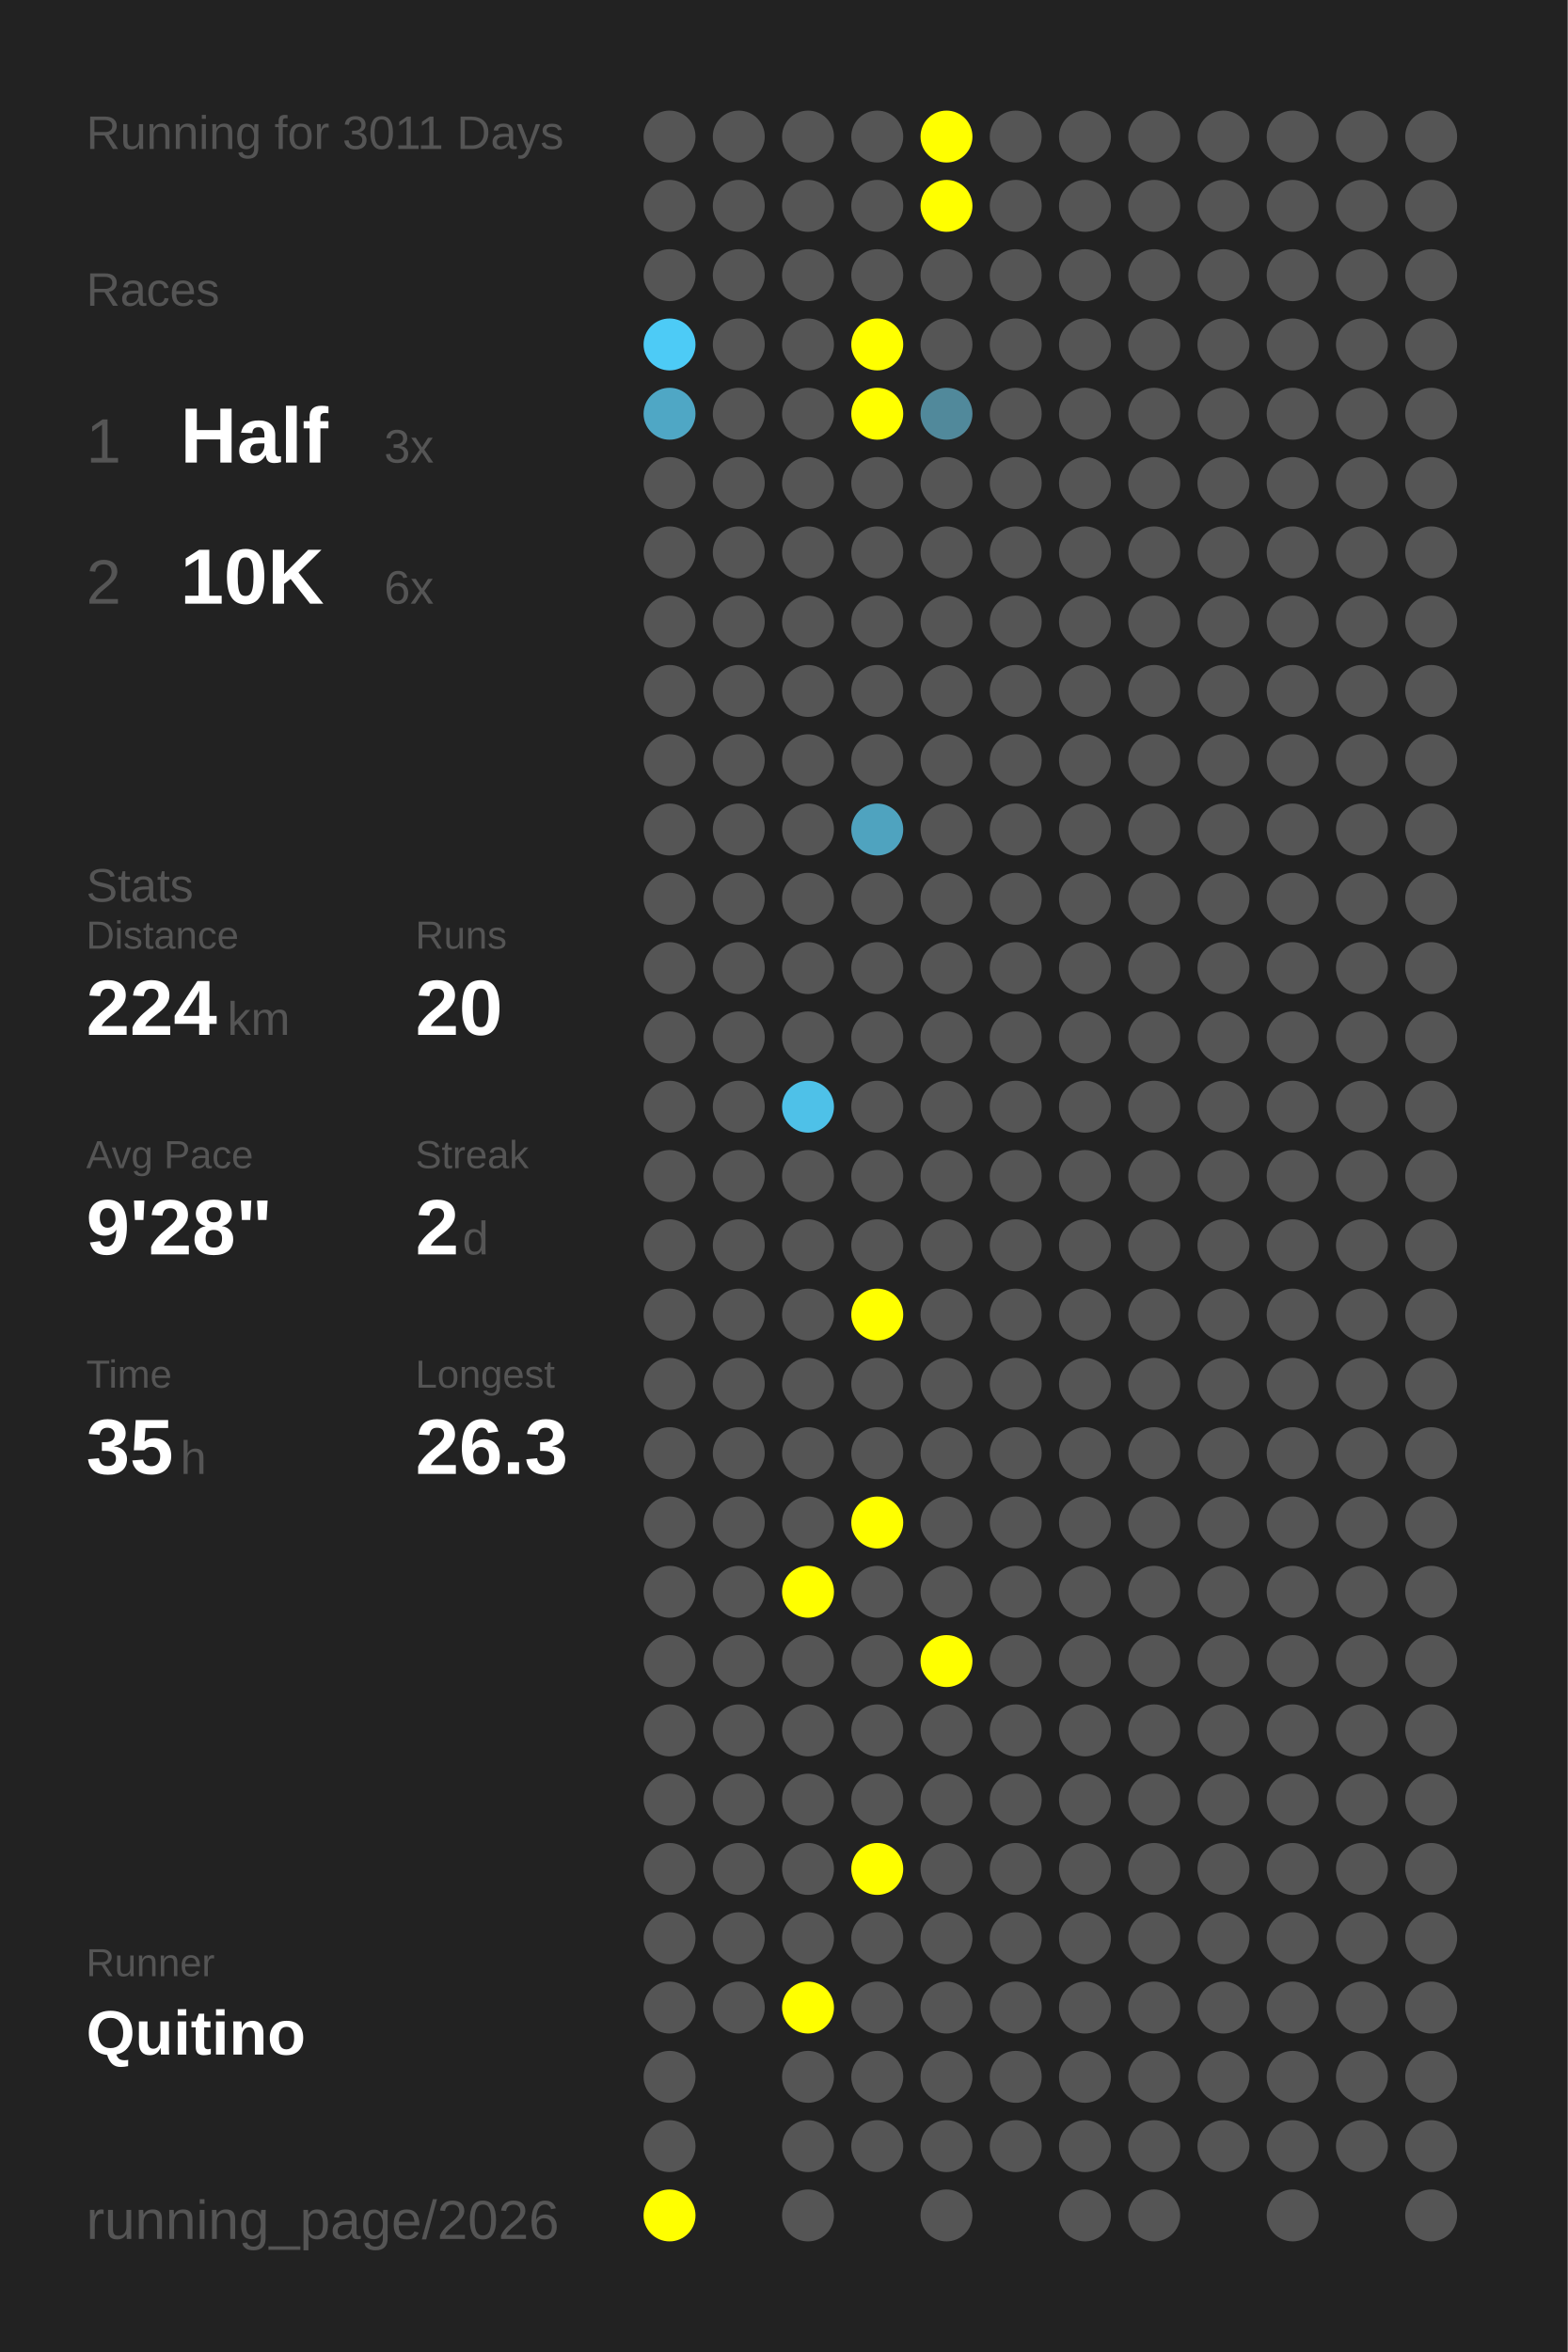
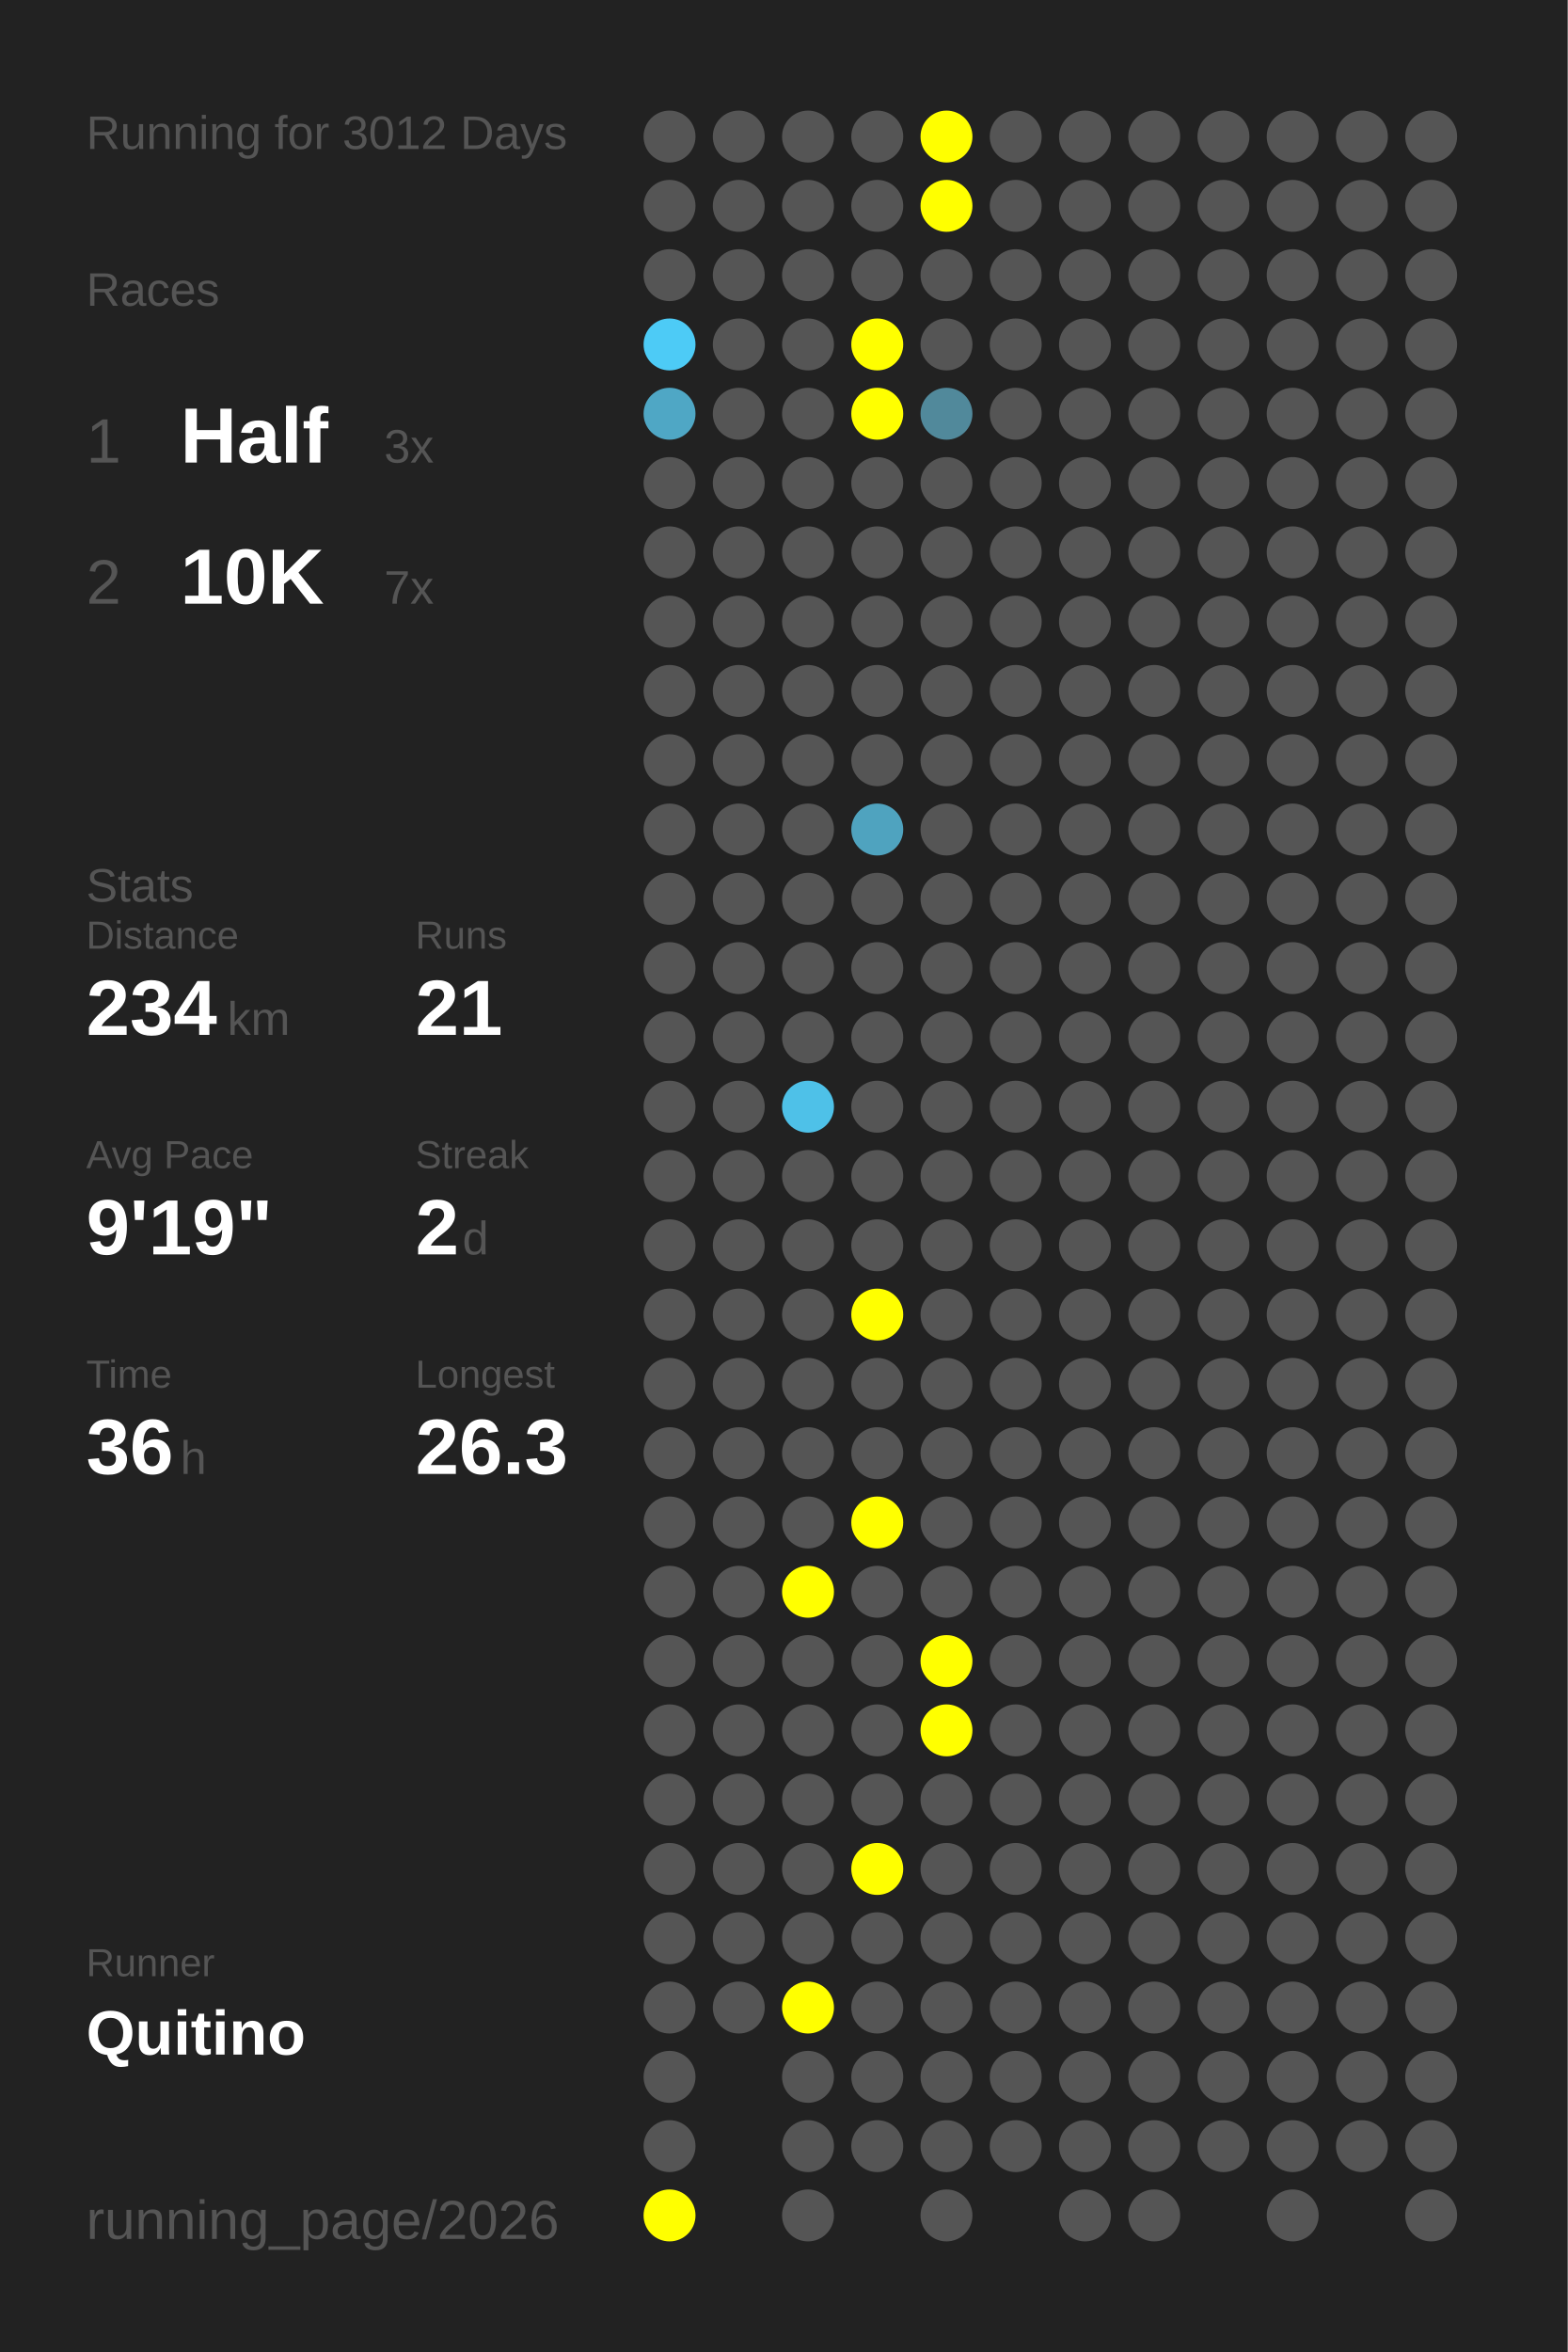
<svg xmlns="http://www.w3.org/2000/svg" baseProfile="full" height="300mm" version="1.1" viewBox="0,0,200,300" width="200mm">
  <defs />
  <rect fill="#222222" height="300" width="200" x="0" y="0" />
-   <text fill="#555555" style="font-size:6px; font-family:Arial;" x="11" y="19">Running for 3011 Days</text>
+   <text fill="#555555" style="font-size:6px; font-family:Arial;" x="11" y="19">Running for 3012 Days</text>
  <text fill="#555555" style="font-size:6px; font-family:Arial;" x="11" y="39">Races</text>
  <text fill="#555555" style="font-size:8px; font-family:Arial;" x="11" y="59">1</text>
  <text fill="#FFFFFF" style="font-size:10px; font-family:Arial; font-weight:bold;" x="23" y="59">Half</text>
  <text fill="#555555" style="font-size:6px; font-family:Arial;" x="49" y="59">3x</text>
  <text fill="#555555" style="font-size:8px; font-family:Arial;" x="11" y="77">2</text>
  <text fill="#FFFFFF" style="font-size:10px; font-family:Arial; font-weight:bold;" x="23" y="77">10K</text>
-   <text fill="#555555" style="font-size:6px; font-family:Arial;" x="49" y="77">6x</text>
+   <text fill="#555555" style="font-size:6px; font-family:Arial;" x="49" y="77">7x</text>
  <text fill="#555555" style="font-size:6px; font-family:Arial;" x="11" y="115">Stats</text>
  <text fill="#555555" style="font-size:5px; font-family:Arial;" x="11" y="121">Distance</text>
-   <text fill="#FFFFFF" style="font-size:10px; font-family:Arial; font-weight:bold;" x="11" y="132">224</text>
+   <text fill="#FFFFFF" style="font-size:10px; font-family:Arial; font-weight:bold;" x="11" y="132">234</text>
  <text fill="#555555" style="font-size:6px; font-family:Arial;" x="29" y="132">km</text>
  <text fill="#555555" style="font-size:5px; font-family:Arial;" x="53" y="121">Runs</text>
-   <text fill="#FFFFFF" style="font-size:10px; font-family:Arial; font-weight:bold;" x="53" y="132">20</text>
+   <text fill="#FFFFFF" style="font-size:10px; font-family:Arial; font-weight:bold;" x="53" y="132">21</text>
  <text fill="#555555" style="font-size:5px; font-family:Arial;" x="11" y="149">Avg Pace</text>
-   <text fill="#FFFFFF" style="font-size:10px; font-family:Arial; font-weight:bold;" x="11" y="160">9'28"</text>
+   <text fill="#FFFFFF" style="font-size:10px; font-family:Arial; font-weight:bold;" x="11" y="160">9'19"</text>
  <text fill="#555555" style="font-size:5px; font-family:Arial;" x="53" y="149">Streak</text>
  <text fill="#FFFFFF" style="font-size:10px; font-family:Arial; font-weight:bold;" x="53" y="160">2</text>
  <text fill="#555555" style="font-size:6px; font-family:Arial;" x="59" y="160">d</text>
  <text fill="#555555" style="font-size:5px; font-family:Arial;" x="11" y="177">Time</text>
-   <text fill="#FFFFFF" style="font-size:10px; font-family:Arial; font-weight:bold;" x="11" y="188">35</text>
+   <text fill="#FFFFFF" style="font-size:10px; font-family:Arial; font-weight:bold;" x="11" y="188">36</text>
  <text fill="#555555" style="font-size:6px; font-family:Arial;" x="23" y="188">h</text>
  <text fill="#555555" style="font-size:5px; font-family:Arial;" x="53" y="177">Longest</text>
  <text fill="#FFFFFF" style="font-size:10px; font-family:Arial; font-weight:bold;" x="53" y="188">26.3</text>
  <text fill="#555555" style="font-size:5px; font-family:Arial;" x="11" y="252.065">Runner</text>
  <text fill="#FFFFFF" style="font-size:8px; font-family:Arial; font-weight:bold;" x="11" y="262.065">Quitino</text>
  <text fill="#555555" style="font-size:7px; font-family:Arial;" x="11" y="285.581">running_page/2026</text>
  <circle cx="85.417" cy="17.419" fill="#555555" r="3.312" />
  <circle cx="85.417" cy="26.258" fill="#555555" r="3.312" />
  <circle cx="85.417" cy="35.097" fill="#555555" r="3.312" />
  <circle cx="85.417" cy="43.935" fill="#4dcbf6" r="3.312" />
  <circle cx="85.417" cy="52.774" fill="#4fa7c5" r="3.312" />
  <circle cx="85.417" cy="61.613" fill="#555555" r="3.312" />
  <circle cx="85.417" cy="70.452" fill="#555555" r="3.312" />
  <circle cx="85.417" cy="79.29" fill="#555555" r="3.312" />
  <circle cx="85.417" cy="88.129" fill="#555555" r="3.312" />
  <circle cx="85.417" cy="96.968" fill="#555555" r="3.312" />
  <circle cx="85.417" cy="105.806" fill="#555555" r="3.312" />
  <circle cx="85.417" cy="114.645" fill="#555555" r="3.312" />
  <circle cx="85.417" cy="123.484" fill="#555555" r="3.312" />
  <circle cx="85.417" cy="132.323" fill="#555555" r="3.312" />
  <circle cx="85.417" cy="141.161" fill="#555555" r="3.312" />
  <circle cx="85.417" cy="150" fill="#555555" r="3.312" />
  <circle cx="85.417" cy="158.839" fill="#555555" r="3.312" />
  <circle cx="85.417" cy="167.677" fill="#555555" r="3.312" />
  <circle cx="85.417" cy="176.516" fill="#555555" r="3.312" />
  <circle cx="85.417" cy="185.355" fill="#555555" r="3.312" />
  <circle cx="85.417" cy="194.194" fill="#555555" r="3.312" />
  <circle cx="85.417" cy="203.032" fill="#555555" r="3.312" />
  <circle cx="85.417" cy="211.871" fill="#555555" r="3.312" />
  <circle cx="85.417" cy="220.71" fill="#555555" r="3.312" />
  <circle cx="85.417" cy="229.548" fill="#555555" r="3.312" />
  <circle cx="85.417" cy="238.387" fill="#555555" r="3.312" />
  <circle cx="85.417" cy="247.226" fill="#555555" r="3.312" />
  <circle cx="85.417" cy="256.065" fill="#555555" r="3.312" />
  <circle cx="85.417" cy="264.903" fill="#555555" r="3.312" />
  <circle cx="85.417" cy="273.742" fill="#555555" r="3.312" />
  <circle cx="85.417" cy="282.581" fill="#FFFF00" r="3.312" />
  <circle cx="94.25" cy="17.419" fill="#555555" r="3.312" />
  <circle cx="94.25" cy="26.258" fill="#555555" r="3.312" />
  <circle cx="94.25" cy="35.097" fill="#555555" r="3.312" />
  <circle cx="94.25" cy="43.935" fill="#555555" r="3.312" />
  <circle cx="94.25" cy="52.774" fill="#555555" r="3.312" />
  <circle cx="94.25" cy="61.613" fill="#555555" r="3.312" />
  <circle cx="94.25" cy="70.452" fill="#555555" r="3.312" />
  <circle cx="94.25" cy="79.29" fill="#555555" r="3.312" />
  <circle cx="94.25" cy="88.129" fill="#555555" r="3.312" />
  <circle cx="94.25" cy="96.968" fill="#555555" r="3.312" />
  <circle cx="94.25" cy="105.806" fill="#555555" r="3.312" />
  <circle cx="94.25" cy="114.645" fill="#555555" r="3.312" />
  <circle cx="94.25" cy="123.484" fill="#555555" r="3.312" />
  <circle cx="94.25" cy="132.323" fill="#555555" r="3.312" />
  <circle cx="94.25" cy="141.161" fill="#555555" r="3.312" />
  <circle cx="94.25" cy="150" fill="#555555" r="3.312" />
  <circle cx="94.25" cy="158.839" fill="#555555" r="3.312" />
  <circle cx="94.25" cy="167.677" fill="#555555" r="3.312" />
  <circle cx="94.25" cy="176.516" fill="#555555" r="3.312" />
  <circle cx="94.25" cy="185.355" fill="#555555" r="3.312" />
  <circle cx="94.25" cy="194.194" fill="#555555" r="3.312" />
  <circle cx="94.25" cy="203.032" fill="#555555" r="3.312" />
  <circle cx="94.25" cy="211.871" fill="#555555" r="3.312" />
  <circle cx="94.25" cy="220.71" fill="#555555" r="3.312" />
  <circle cx="94.25" cy="229.548" fill="#555555" r="3.312" />
  <circle cx="94.25" cy="238.387" fill="#555555" r="3.312" />
  <circle cx="94.25" cy="247.226" fill="#555555" r="3.312" />
  <circle cx="94.25" cy="256.065" fill="#555555" r="3.312" />
  <circle cx="103.083" cy="17.419" fill="#555555" r="3.312" />
  <circle cx="103.083" cy="26.258" fill="#555555" r="3.312" />
  <circle cx="103.083" cy="35.097" fill="#555555" r="3.312" />
  <circle cx="103.083" cy="43.935" fill="#555555" r="3.312" />
  <circle cx="103.083" cy="52.774" fill="#555555" r="3.312" />
  <circle cx="103.083" cy="61.613" fill="#555555" r="3.312" />
  <circle cx="103.083" cy="70.452" fill="#555555" r="3.312" />
  <circle cx="103.083" cy="79.29" fill="#555555" r="3.312" />
  <circle cx="103.083" cy="88.129" fill="#555555" r="3.312" />
  <circle cx="103.083" cy="96.968" fill="#555555" r="3.312" />
  <circle cx="103.083" cy="105.806" fill="#555555" r="3.312" />
  <circle cx="103.083" cy="114.645" fill="#555555" r="3.312" />
  <circle cx="103.083" cy="123.484" fill="#555555" r="3.312" />
  <circle cx="103.083" cy="132.323" fill="#555555" r="3.312" />
  <circle cx="103.083" cy="141.161" fill="#4ec1e8" r="3.312" />
  <circle cx="103.083" cy="150" fill="#555555" r="3.312" />
  <circle cx="103.083" cy="158.839" fill="#555555" r="3.312" />
  <circle cx="103.083" cy="167.677" fill="#555555" r="3.312" />
  <circle cx="103.083" cy="176.516" fill="#555555" r="3.312" />
  <circle cx="103.083" cy="185.355" fill="#555555" r="3.312" />
  <circle cx="103.083" cy="194.194" fill="#555555" r="3.312" />
  <circle cx="103.083" cy="203.032" fill="#FFFF00" r="3.312" />
  <circle cx="103.083" cy="211.871" fill="#555555" r="3.312" />
  <circle cx="103.083" cy="220.71" fill="#555555" r="3.312" />
  <circle cx="103.083" cy="229.548" fill="#555555" r="3.312" />
  <circle cx="103.083" cy="238.387" fill="#555555" r="3.312" />
  <circle cx="103.083" cy="247.226" fill="#555555" r="3.312" />
  <circle cx="103.083" cy="256.065" fill="#FFFF00" r="3.312" />
  <circle cx="103.083" cy="264.903" fill="#555555" r="3.312" />
  <circle cx="103.083" cy="273.742" fill="#555555" r="3.312" />
  <circle cx="103.083" cy="282.581" fill="#555555" r="3.312" />
  <circle cx="111.917" cy="17.419" fill="#555555" r="3.312" />
  <circle cx="111.917" cy="26.258" fill="#555555" r="3.312" />
  <circle cx="111.917" cy="35.097" fill="#555555" r="3.312" />
  <circle cx="111.917" cy="43.935" fill="#FFFF00" r="3.312" />
  <circle cx="111.917" cy="52.774" fill="#FFFF00" r="3.312" />
  <circle cx="111.917" cy="61.613" fill="#555555" r="3.312" />
  <circle cx="111.917" cy="70.452" fill="#555555" r="3.312" />
  <circle cx="111.917" cy="79.29" fill="#555555" r="3.312" />
  <circle cx="111.917" cy="88.129" fill="#555555" r="3.312" />
  <circle cx="111.917" cy="96.968" fill="#555555" r="3.312" />
  <circle cx="111.917" cy="105.806" fill="#4fa3bf" r="3.312" />
  <circle cx="111.917" cy="114.645" fill="#555555" r="3.312" />
  <circle cx="111.917" cy="123.484" fill="#555555" r="3.312" />
  <circle cx="111.917" cy="132.323" fill="#555555" r="3.312" />
  <circle cx="111.917" cy="141.161" fill="#555555" r="3.312" />
  <circle cx="111.917" cy="150" fill="#555555" r="3.312" />
  <circle cx="111.917" cy="158.839" fill="#555555" r="3.312" />
  <circle cx="111.917" cy="167.677" fill="#FFFF00" r="3.312" />
  <circle cx="111.917" cy="176.516" fill="#555555" r="3.312" />
  <circle cx="111.917" cy="185.355" fill="#555555" r="3.312" />
  <circle cx="111.917" cy="194.194" fill="#FFFF00" r="3.312" />
  <circle cx="111.917" cy="203.032" fill="#555555" r="3.312" />
  <circle cx="111.917" cy="211.871" fill="#555555" r="3.312" />
  <circle cx="111.917" cy="220.71" fill="#555555" r="3.312" />
  <circle cx="111.917" cy="229.548" fill="#555555" r="3.312" />
  <circle cx="111.917" cy="238.387" fill="#FFFF00" r="3.312" />
  <circle cx="111.917" cy="247.226" fill="#555555" r="3.312" />
  <circle cx="111.917" cy="256.065" fill="#555555" r="3.312" />
  <circle cx="111.917" cy="264.903" fill="#555555" r="3.312" />
  <circle cx="111.917" cy="273.742" fill="#555555" r="3.312" />
  <circle cx="120.75" cy="17.419" fill="#FFFF00" r="3.312" />
  <circle cx="120.75" cy="26.258" fill="#FFFF00" r="3.312" />
  <circle cx="120.75" cy="35.097" fill="#555555" r="3.312" />
  <circle cx="120.75" cy="43.935" fill="#555555" r="3.312" />
  <circle cx="120.75" cy="52.774" fill="#51899b" r="3.312" />
  <circle cx="120.75" cy="61.613" fill="#555555" r="3.312" />
  <circle cx="120.75" cy="70.452" fill="#555555" r="3.312" />
  <circle cx="120.75" cy="79.29" fill="#555555" r="3.312" />
  <circle cx="120.75" cy="88.129" fill="#555555" r="3.312" />
  <circle cx="120.75" cy="96.968" fill="#555555" r="3.312" />
  <circle cx="120.75" cy="105.806" fill="#555555" r="3.312" />
  <circle cx="120.75" cy="114.645" fill="#555555" r="3.312" />
  <circle cx="120.75" cy="123.484" fill="#555555" r="3.312" />
  <circle cx="120.75" cy="132.323" fill="#555555" r="3.312" />
  <circle cx="120.75" cy="141.161" fill="#555555" r="3.312" />
  <circle cx="120.75" cy="150" fill="#555555" r="3.312" />
  <circle cx="120.75" cy="158.839" fill="#555555" r="3.312" />
  <circle cx="120.75" cy="167.677" fill="#555555" r="3.312" />
  <circle cx="120.75" cy="176.516" fill="#555555" r="3.312" />
  <circle cx="120.75" cy="185.355" fill="#555555" r="3.312" />
  <circle cx="120.75" cy="194.194" fill="#555555" r="3.312" />
  <circle cx="120.75" cy="203.032" fill="#555555" r="3.312" />
  <circle cx="120.75" cy="211.871" fill="#FFFF00" r="3.312" />
-   <circle cx="120.75" cy="220.71" fill="#555555" r="3.312" />
+   <circle cx="120.75" cy="220.71" fill="#FFFF00" r="3.312" />
  <circle cx="120.75" cy="229.548" fill="#555555" r="3.312" />
  <circle cx="120.75" cy="238.387" fill="#555555" r="3.312" />
  <circle cx="120.75" cy="247.226" fill="#555555" r="3.312" />
  <circle cx="120.75" cy="256.065" fill="#555555" r="3.312" />
  <circle cx="120.75" cy="264.903" fill="#555555" r="3.312" />
  <circle cx="120.75" cy="273.742" fill="#555555" r="3.312" />
  <circle cx="120.75" cy="282.581" fill="#555555" r="3.312" />
  <circle cx="129.583" cy="17.419" fill="#555555" r="3.312" />
  <circle cx="129.583" cy="26.258" fill="#555555" r="3.312" />
  <circle cx="129.583" cy="35.097" fill="#555555" r="3.312" />
  <circle cx="129.583" cy="43.935" fill="#555555" r="3.312" />
  <circle cx="129.583" cy="52.774" fill="#555555" r="3.312" />
  <circle cx="129.583" cy="61.613" fill="#555555" r="3.312" />
  <circle cx="129.583" cy="70.452" fill="#555555" r="3.312" />
  <circle cx="129.583" cy="79.29" fill="#555555" r="3.312" />
  <circle cx="129.583" cy="88.129" fill="#555555" r="3.312" />
  <circle cx="129.583" cy="96.968" fill="#555555" r="3.312" />
  <circle cx="129.583" cy="105.806" fill="#555555" r="3.312" />
  <circle cx="129.583" cy="114.645" fill="#555555" r="3.312" />
  <circle cx="129.583" cy="123.484" fill="#555555" r="3.312" />
  <circle cx="129.583" cy="132.323" fill="#555555" r="3.312" />
  <circle cx="129.583" cy="141.161" fill="#555555" r="3.312" />
  <circle cx="129.583" cy="150" fill="#555555" r="3.312" />
  <circle cx="129.583" cy="158.839" fill="#555555" r="3.312" />
  <circle cx="129.583" cy="167.677" fill="#555555" r="3.312" />
  <circle cx="129.583" cy="176.516" fill="#555555" r="3.312" />
  <circle cx="129.583" cy="185.355" fill="#555555" r="3.312" />
  <circle cx="129.583" cy="194.194" fill="#555555" r="3.312" />
  <circle cx="129.583" cy="203.032" fill="#555555" r="3.312" />
  <circle cx="129.583" cy="211.871" fill="#555555" r="3.312" />
  <circle cx="129.583" cy="220.71" fill="#555555" r="3.312" />
  <circle cx="129.583" cy="229.548" fill="#555555" r="3.312" />
  <circle cx="129.583" cy="238.387" fill="#555555" r="3.312" />
  <circle cx="129.583" cy="247.226" fill="#555555" r="3.312" />
  <circle cx="129.583" cy="256.065" fill="#555555" r="3.312" />
  <circle cx="129.583" cy="264.903" fill="#555555" r="3.312" />
  <circle cx="129.583" cy="273.742" fill="#555555" r="3.312" />
  <circle cx="138.417" cy="17.419" fill="#555555" r="3.312" />
  <circle cx="138.417" cy="26.258" fill="#555555" r="3.312" />
  <circle cx="138.417" cy="35.097" fill="#555555" r="3.312" />
  <circle cx="138.417" cy="43.935" fill="#555555" r="3.312" />
  <circle cx="138.417" cy="52.774" fill="#555555" r="3.312" />
  <circle cx="138.417" cy="61.613" fill="#555555" r="3.312" />
  <circle cx="138.417" cy="70.452" fill="#555555" r="3.312" />
  <circle cx="138.417" cy="79.29" fill="#555555" r="3.312" />
  <circle cx="138.417" cy="88.129" fill="#555555" r="3.312" />
  <circle cx="138.417" cy="96.968" fill="#555555" r="3.312" />
  <circle cx="138.417" cy="105.806" fill="#555555" r="3.312" />
  <circle cx="138.417" cy="114.645" fill="#555555" r="3.312" />
  <circle cx="138.417" cy="123.484" fill="#555555" r="3.312" />
  <circle cx="138.417" cy="132.323" fill="#555555" r="3.312" />
  <circle cx="138.417" cy="141.161" fill="#555555" r="3.312" />
  <circle cx="138.417" cy="150" fill="#555555" r="3.312" />
  <circle cx="138.417" cy="158.839" fill="#555555" r="3.312" />
  <circle cx="138.417" cy="167.677" fill="#555555" r="3.312" />
  <circle cx="138.417" cy="176.516" fill="#555555" r="3.312" />
  <circle cx="138.417" cy="185.355" fill="#555555" r="3.312" />
  <circle cx="138.417" cy="194.194" fill="#555555" r="3.312" />
  <circle cx="138.417" cy="203.032" fill="#555555" r="3.312" />
  <circle cx="138.417" cy="211.871" fill="#555555" r="3.312" />
  <circle cx="138.417" cy="220.71" fill="#555555" r="3.312" />
  <circle cx="138.417" cy="229.548" fill="#555555" r="3.312" />
  <circle cx="138.417" cy="238.387" fill="#555555" r="3.312" />
  <circle cx="138.417" cy="247.226" fill="#555555" r="3.312" />
  <circle cx="138.417" cy="256.065" fill="#555555" r="3.312" />
  <circle cx="138.417" cy="264.903" fill="#555555" r="3.312" />
  <circle cx="138.417" cy="273.742" fill="#555555" r="3.312" />
  <circle cx="138.417" cy="282.581" fill="#555555" r="3.312" />
  <circle cx="147.25" cy="17.419" fill="#555555" r="3.312" />
  <circle cx="147.25" cy="26.258" fill="#555555" r="3.312" />
  <circle cx="147.25" cy="35.097" fill="#555555" r="3.312" />
  <circle cx="147.25" cy="43.935" fill="#555555" r="3.312" />
  <circle cx="147.25" cy="52.774" fill="#555555" r="3.312" />
  <circle cx="147.25" cy="61.613" fill="#555555" r="3.312" />
  <circle cx="147.25" cy="70.452" fill="#555555" r="3.312" />
  <circle cx="147.25" cy="79.29" fill="#555555" r="3.312" />
  <circle cx="147.25" cy="88.129" fill="#555555" r="3.312" />
  <circle cx="147.25" cy="96.968" fill="#555555" r="3.312" />
  <circle cx="147.25" cy="105.806" fill="#555555" r="3.312" />
  <circle cx="147.25" cy="114.645" fill="#555555" r="3.312" />
  <circle cx="147.25" cy="123.484" fill="#555555" r="3.312" />
  <circle cx="147.25" cy="132.323" fill="#555555" r="3.312" />
  <circle cx="147.25" cy="141.161" fill="#555555" r="3.312" />
  <circle cx="147.25" cy="150" fill="#555555" r="3.312" />
  <circle cx="147.25" cy="158.839" fill="#555555" r="3.312" />
  <circle cx="147.25" cy="167.677" fill="#555555" r="3.312" />
  <circle cx="147.25" cy="176.516" fill="#555555" r="3.312" />
  <circle cx="147.25" cy="185.355" fill="#555555" r="3.312" />
  <circle cx="147.25" cy="194.194" fill="#555555" r="3.312" />
  <circle cx="147.25" cy="203.032" fill="#555555" r="3.312" />
  <circle cx="147.25" cy="211.871" fill="#555555" r="3.312" />
  <circle cx="147.25" cy="220.71" fill="#555555" r="3.312" />
  <circle cx="147.25" cy="229.548" fill="#555555" r="3.312" />
  <circle cx="147.25" cy="238.387" fill="#555555" r="3.312" />
  <circle cx="147.25" cy="247.226" fill="#555555" r="3.312" />
  <circle cx="147.25" cy="256.065" fill="#555555" r="3.312" />
  <circle cx="147.25" cy="264.903" fill="#555555" r="3.312" />
  <circle cx="147.25" cy="273.742" fill="#555555" r="3.312" />
  <circle cx="147.25" cy="282.581" fill="#555555" r="3.312" />
  <circle cx="156.083" cy="17.419" fill="#555555" r="3.312" />
  <circle cx="156.083" cy="26.258" fill="#555555" r="3.312" />
  <circle cx="156.083" cy="35.097" fill="#555555" r="3.312" />
  <circle cx="156.083" cy="43.935" fill="#555555" r="3.312" />
  <circle cx="156.083" cy="52.774" fill="#555555" r="3.312" />
  <circle cx="156.083" cy="61.613" fill="#555555" r="3.312" />
  <circle cx="156.083" cy="70.452" fill="#555555" r="3.312" />
  <circle cx="156.083" cy="79.29" fill="#555555" r="3.312" />
  <circle cx="156.083" cy="88.129" fill="#555555" r="3.312" />
  <circle cx="156.083" cy="96.968" fill="#555555" r="3.312" />
  <circle cx="156.083" cy="105.806" fill="#555555" r="3.312" />
  <circle cx="156.083" cy="114.645" fill="#555555" r="3.312" />
  <circle cx="156.083" cy="123.484" fill="#555555" r="3.312" />
  <circle cx="156.083" cy="132.323" fill="#555555" r="3.312" />
  <circle cx="156.083" cy="141.161" fill="#555555" r="3.312" />
  <circle cx="156.083" cy="150" fill="#555555" r="3.312" />
  <circle cx="156.083" cy="158.839" fill="#555555" r="3.312" />
  <circle cx="156.083" cy="167.677" fill="#555555" r="3.312" />
  <circle cx="156.083" cy="176.516" fill="#555555" r="3.312" />
  <circle cx="156.083" cy="185.355" fill="#555555" r="3.312" />
  <circle cx="156.083" cy="194.194" fill="#555555" r="3.312" />
  <circle cx="156.083" cy="203.032" fill="#555555" r="3.312" />
  <circle cx="156.083" cy="211.871" fill="#555555" r="3.312" />
  <circle cx="156.083" cy="220.71" fill="#555555" r="3.312" />
  <circle cx="156.083" cy="229.548" fill="#555555" r="3.312" />
  <circle cx="156.083" cy="238.387" fill="#555555" r="3.312" />
  <circle cx="156.083" cy="247.226" fill="#555555" r="3.312" />
  <circle cx="156.083" cy="256.065" fill="#555555" r="3.312" />
  <circle cx="156.083" cy="264.903" fill="#555555" r="3.312" />
  <circle cx="156.083" cy="273.742" fill="#555555" r="3.312" />
  <circle cx="164.917" cy="17.419" fill="#555555" r="3.312" />
  <circle cx="164.917" cy="26.258" fill="#555555" r="3.312" />
  <circle cx="164.917" cy="35.097" fill="#555555" r="3.312" />
  <circle cx="164.917" cy="43.935" fill="#555555" r="3.312" />
  <circle cx="164.917" cy="52.774" fill="#555555" r="3.312" />
  <circle cx="164.917" cy="61.613" fill="#555555" r="3.312" />
  <circle cx="164.917" cy="70.452" fill="#555555" r="3.312" />
  <circle cx="164.917" cy="79.29" fill="#555555" r="3.312" />
  <circle cx="164.917" cy="88.129" fill="#555555" r="3.312" />
  <circle cx="164.917" cy="96.968" fill="#555555" r="3.312" />
  <circle cx="164.917" cy="105.806" fill="#555555" r="3.312" />
  <circle cx="164.917" cy="114.645" fill="#555555" r="3.312" />
  <circle cx="164.917" cy="123.484" fill="#555555" r="3.312" />
  <circle cx="164.917" cy="132.323" fill="#555555" r="3.312" />
  <circle cx="164.917" cy="141.161" fill="#555555" r="3.312" />
  <circle cx="164.917" cy="150" fill="#555555" r="3.312" />
  <circle cx="164.917" cy="158.839" fill="#555555" r="3.312" />
  <circle cx="164.917" cy="167.677" fill="#555555" r="3.312" />
  <circle cx="164.917" cy="176.516" fill="#555555" r="3.312" />
  <circle cx="164.917" cy="185.355" fill="#555555" r="3.312" />
  <circle cx="164.917" cy="194.194" fill="#555555" r="3.312" />
  <circle cx="164.917" cy="203.032" fill="#555555" r="3.312" />
  <circle cx="164.917" cy="211.871" fill="#555555" r="3.312" />
  <circle cx="164.917" cy="220.71" fill="#555555" r="3.312" />
  <circle cx="164.917" cy="229.548" fill="#555555" r="3.312" />
  <circle cx="164.917" cy="238.387" fill="#555555" r="3.312" />
  <circle cx="164.917" cy="247.226" fill="#555555" r="3.312" />
  <circle cx="164.917" cy="256.065" fill="#555555" r="3.312" />
  <circle cx="164.917" cy="264.903" fill="#555555" r="3.312" />
  <circle cx="164.917" cy="273.742" fill="#555555" r="3.312" />
  <circle cx="164.917" cy="282.581" fill="#555555" r="3.312" />
  <circle cx="173.75" cy="17.419" fill="#555555" r="3.312" />
  <circle cx="173.75" cy="26.258" fill="#555555" r="3.312" />
  <circle cx="173.75" cy="35.097" fill="#555555" r="3.312" />
  <circle cx="173.75" cy="43.935" fill="#555555" r="3.312" />
  <circle cx="173.75" cy="52.774" fill="#555555" r="3.312" />
  <circle cx="173.75" cy="61.613" fill="#555555" r="3.312" />
  <circle cx="173.75" cy="70.452" fill="#555555" r="3.312" />
  <circle cx="173.75" cy="79.29" fill="#555555" r="3.312" />
  <circle cx="173.75" cy="88.129" fill="#555555" r="3.312" />
  <circle cx="173.75" cy="96.968" fill="#555555" r="3.312" />
  <circle cx="173.75" cy="105.806" fill="#555555" r="3.312" />
  <circle cx="173.75" cy="114.645" fill="#555555" r="3.312" />
  <circle cx="173.75" cy="123.484" fill="#555555" r="3.312" />
  <circle cx="173.75" cy="132.323" fill="#555555" r="3.312" />
  <circle cx="173.75" cy="141.161" fill="#555555" r="3.312" />
  <circle cx="173.75" cy="150" fill="#555555" r="3.312" />
  <circle cx="173.75" cy="158.839" fill="#555555" r="3.312" />
  <circle cx="173.75" cy="167.677" fill="#555555" r="3.312" />
  <circle cx="173.75" cy="176.516" fill="#555555" r="3.312" />
  <circle cx="173.75" cy="185.355" fill="#555555" r="3.312" />
  <circle cx="173.75" cy="194.194" fill="#555555" r="3.312" />
  <circle cx="173.75" cy="203.032" fill="#555555" r="3.312" />
  <circle cx="173.75" cy="211.871" fill="#555555" r="3.312" />
  <circle cx="173.75" cy="220.71" fill="#555555" r="3.312" />
  <circle cx="173.75" cy="229.548" fill="#555555" r="3.312" />
  <circle cx="173.75" cy="238.387" fill="#555555" r="3.312" />
  <circle cx="173.75" cy="247.226" fill="#555555" r="3.312" />
  <circle cx="173.75" cy="256.065" fill="#555555" r="3.312" />
  <circle cx="173.75" cy="264.903" fill="#555555" r="3.312" />
  <circle cx="173.75" cy="273.742" fill="#555555" r="3.312" />
  <circle cx="182.583" cy="17.419" fill="#555555" r="3.312" />
  <circle cx="182.583" cy="26.258" fill="#555555" r="3.312" />
  <circle cx="182.583" cy="35.097" fill="#555555" r="3.312" />
  <circle cx="182.583" cy="43.935" fill="#555555" r="3.312" />
  <circle cx="182.583" cy="52.774" fill="#555555" r="3.312" />
  <circle cx="182.583" cy="61.613" fill="#555555" r="3.312" />
  <circle cx="182.583" cy="70.452" fill="#555555" r="3.312" />
  <circle cx="182.583" cy="79.29" fill="#555555" r="3.312" />
  <circle cx="182.583" cy="88.129" fill="#555555" r="3.312" />
  <circle cx="182.583" cy="96.968" fill="#555555" r="3.312" />
  <circle cx="182.583" cy="105.806" fill="#555555" r="3.312" />
  <circle cx="182.583" cy="114.645" fill="#555555" r="3.312" />
  <circle cx="182.583" cy="123.484" fill="#555555" r="3.312" />
  <circle cx="182.583" cy="132.323" fill="#555555" r="3.312" />
  <circle cx="182.583" cy="141.161" fill="#555555" r="3.312" />
  <circle cx="182.583" cy="150" fill="#555555" r="3.312" />
  <circle cx="182.583" cy="158.839" fill="#555555" r="3.312" />
  <circle cx="182.583" cy="167.677" fill="#555555" r="3.312" />
  <circle cx="182.583" cy="176.516" fill="#555555" r="3.312" />
  <circle cx="182.583" cy="185.355" fill="#555555" r="3.312" />
  <circle cx="182.583" cy="194.194" fill="#555555" r="3.312" />
  <circle cx="182.583" cy="203.032" fill="#555555" r="3.312" />
  <circle cx="182.583" cy="211.871" fill="#555555" r="3.312" />
  <circle cx="182.583" cy="220.71" fill="#555555" r="3.312" />
  <circle cx="182.583" cy="229.548" fill="#555555" r="3.312" />
  <circle cx="182.583" cy="238.387" fill="#555555" r="3.312" />
  <circle cx="182.583" cy="247.226" fill="#555555" r="3.312" />
  <circle cx="182.583" cy="256.065" fill="#555555" r="3.312" />
  <circle cx="182.583" cy="264.903" fill="#555555" r="3.312" />
  <circle cx="182.583" cy="273.742" fill="#555555" r="3.312" />
  <circle cx="182.583" cy="282.581" fill="#555555" r="3.312" />
</svg>
